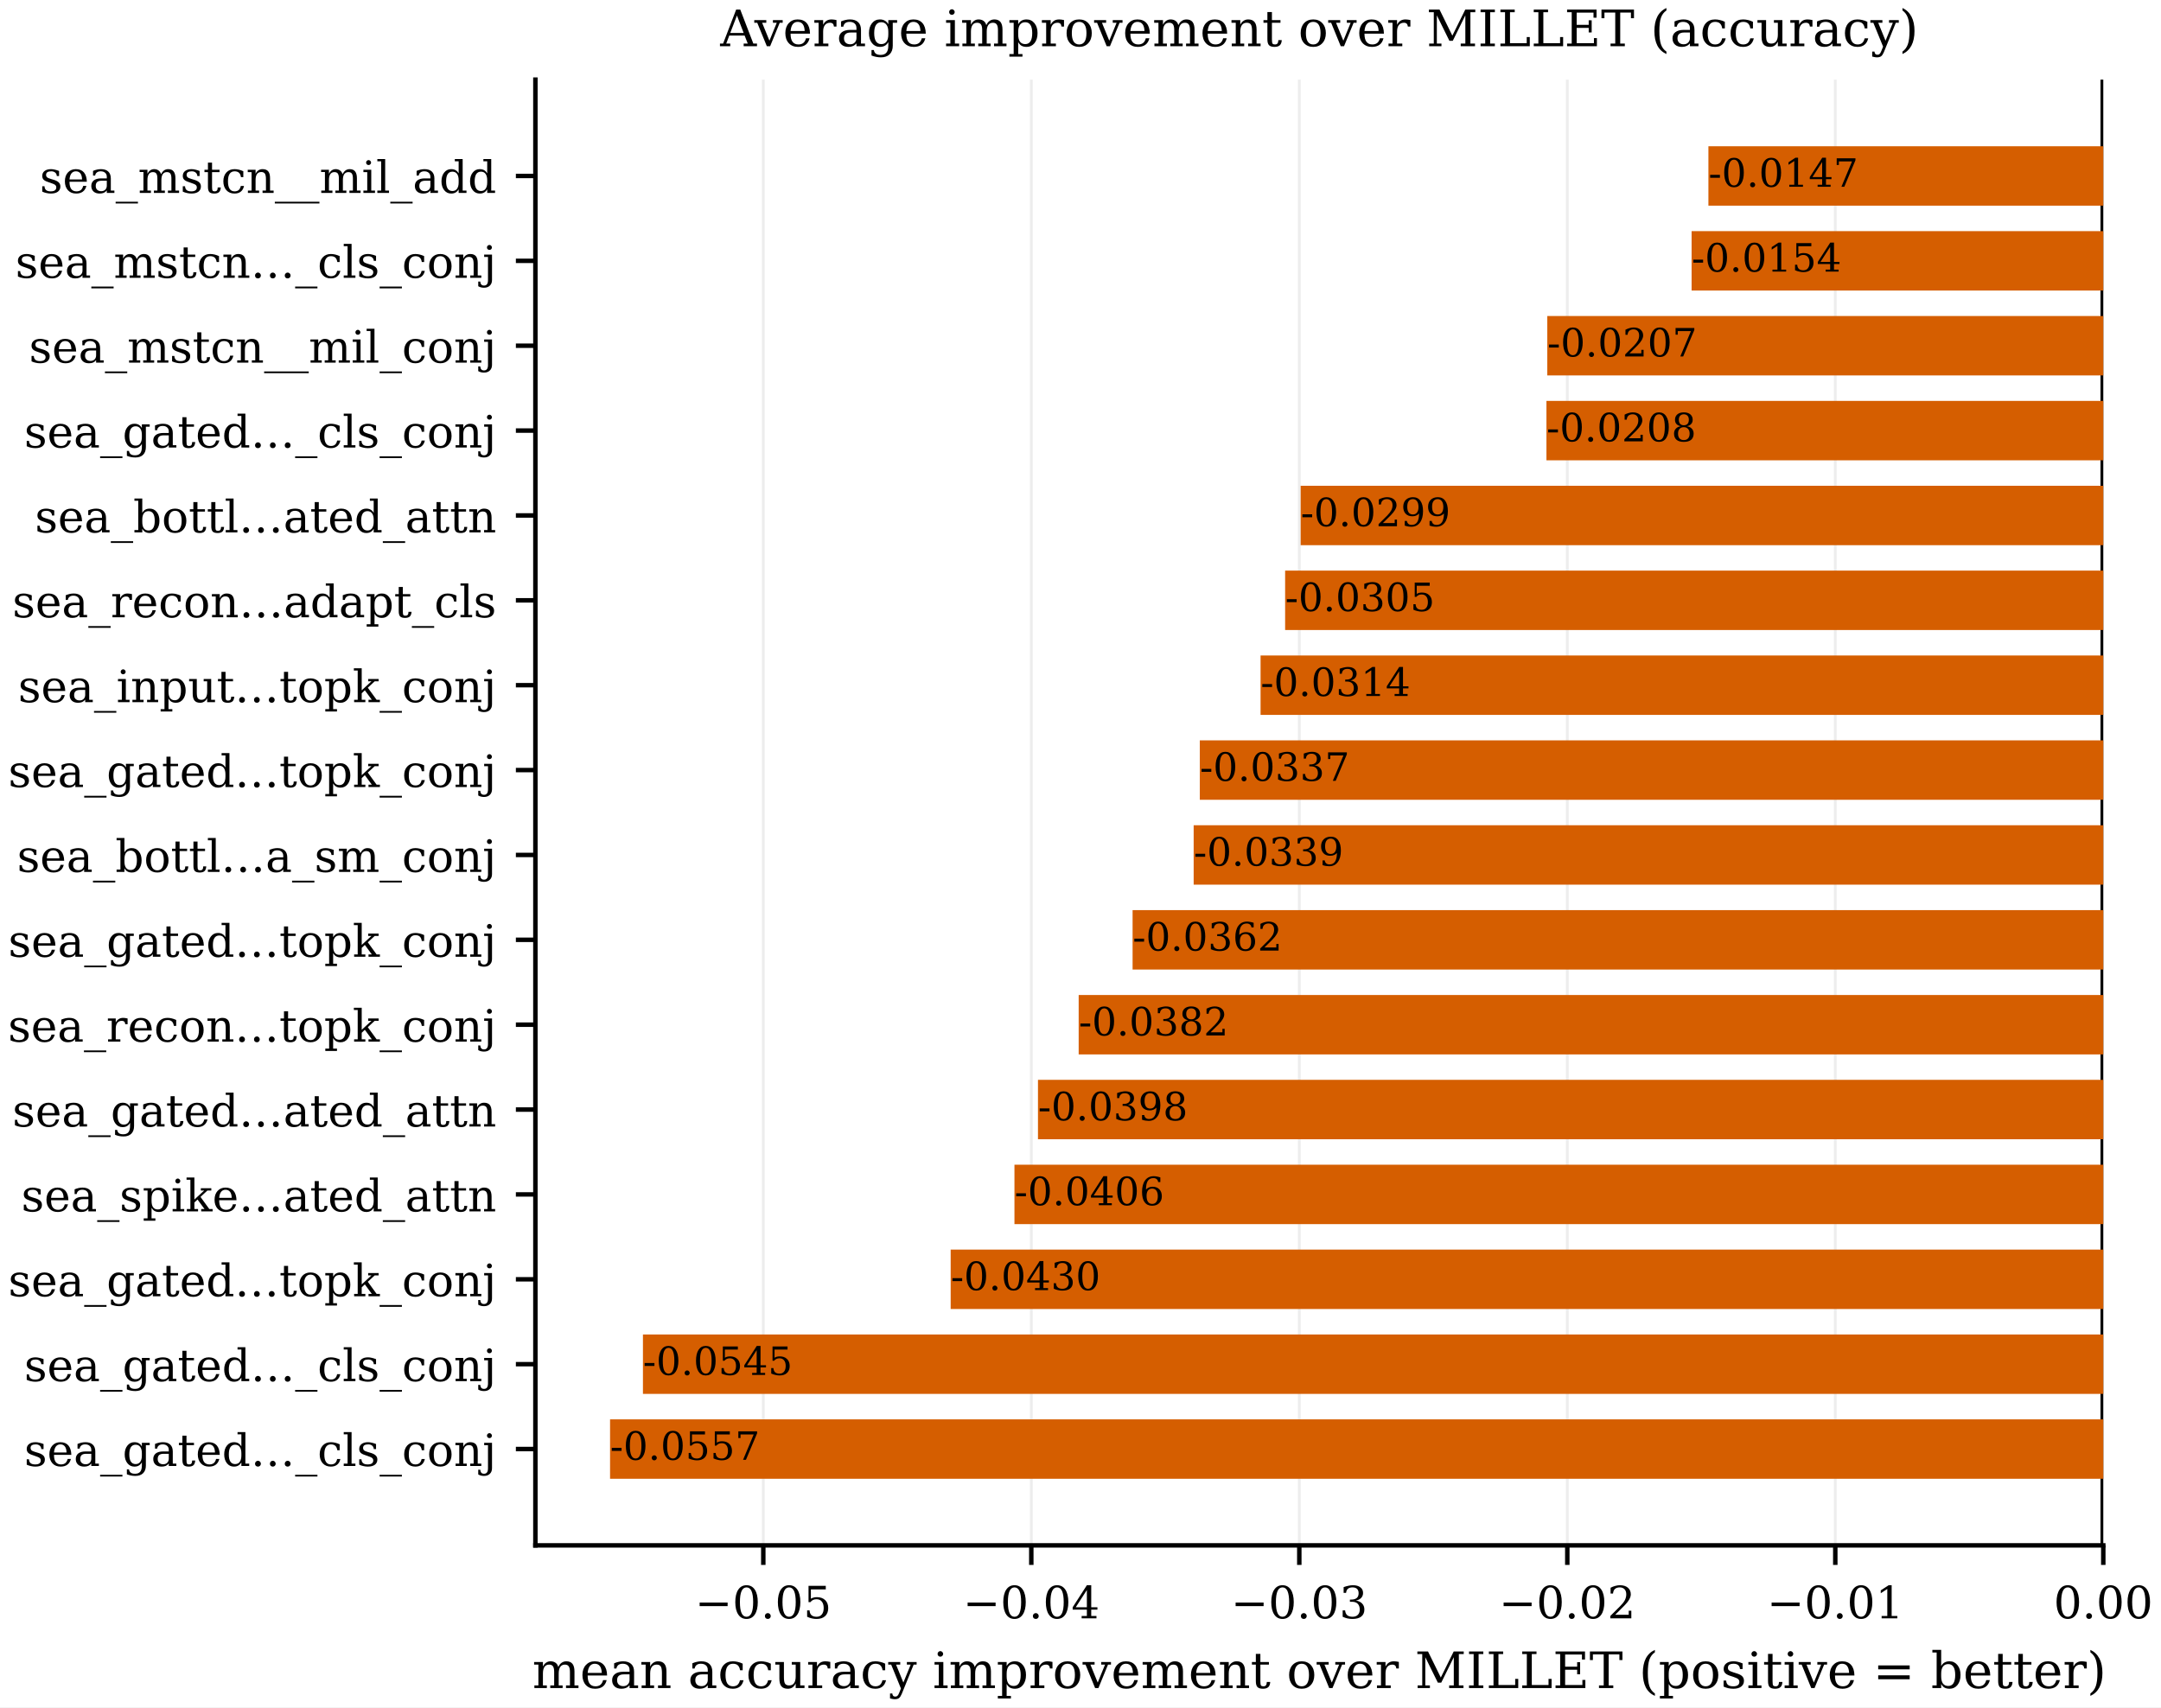
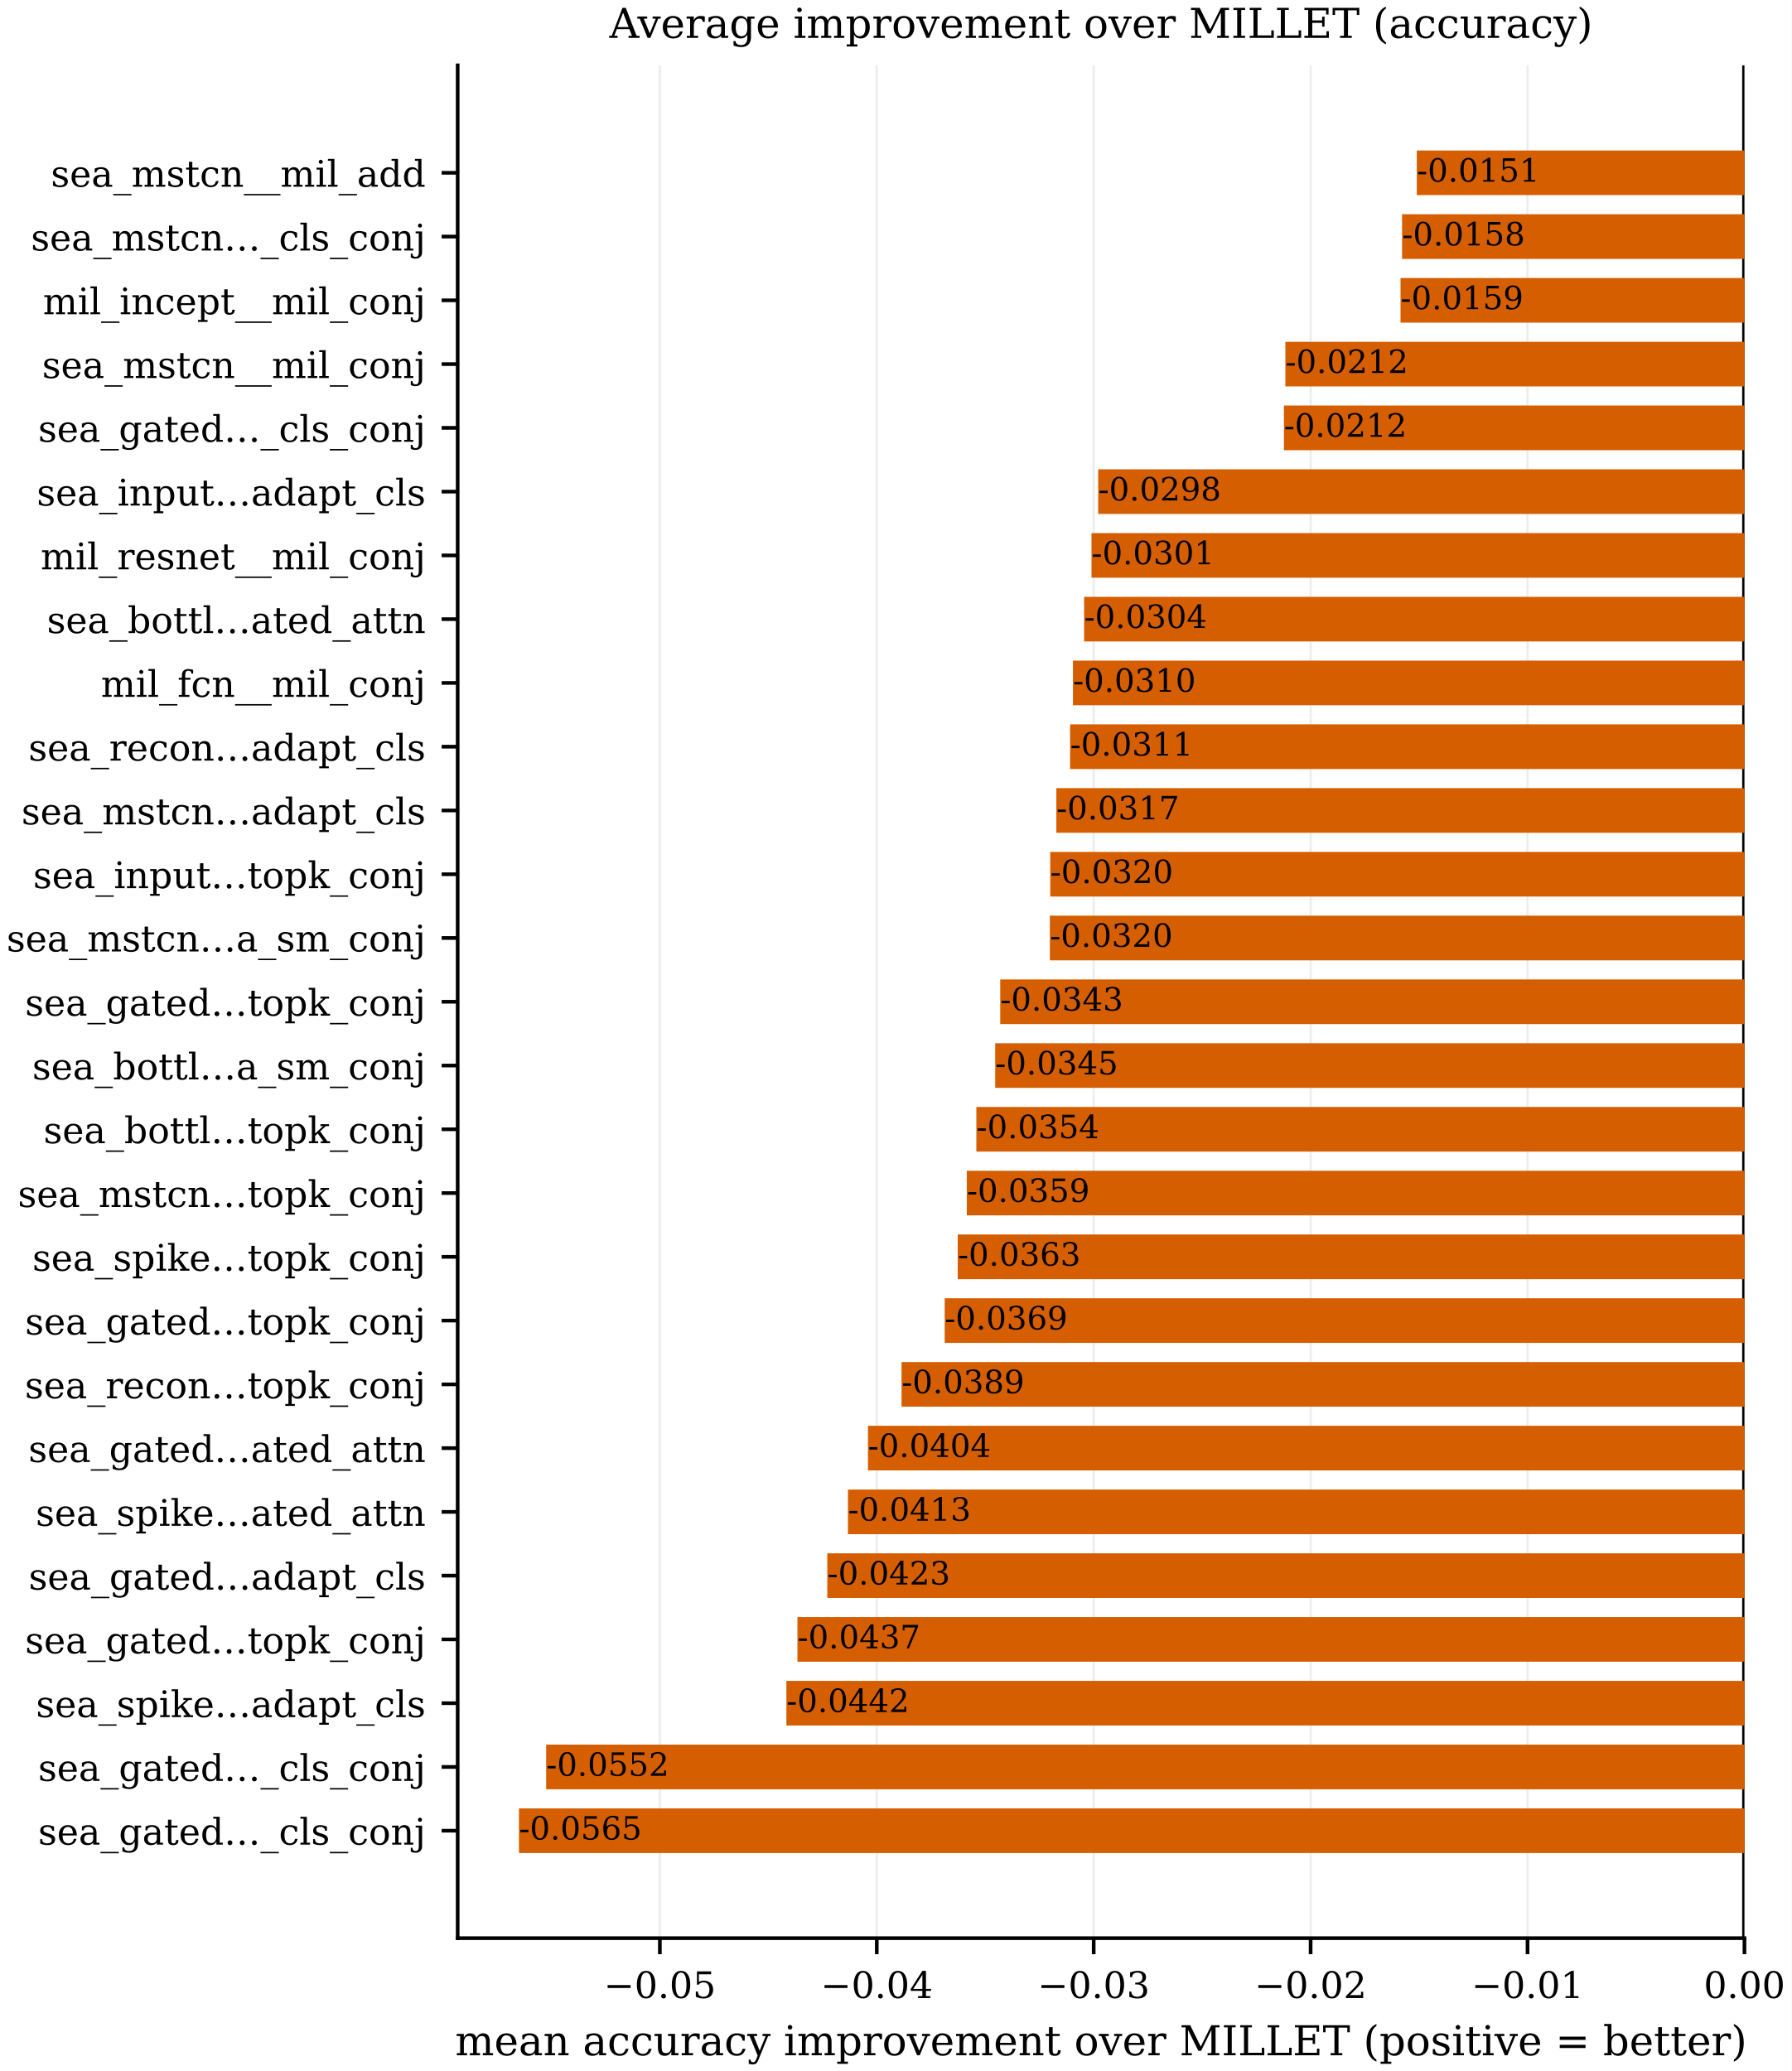
- <svg xmlns="http://www.w3.org/2000/svg" xmlns:xlink="http://www.w3.org/1999/xlink" width="387.425pt" height="306.085pt" viewBox="0 0 387.425 306.085" version="1.1">
+ <svg xmlns="http://www.w3.org/2000/svg" xmlns:xlink="http://www.w3.org/1999/xlink" width="391.418pt" height="452.447pt" viewBox="0 0 391.418 452.447" version="1.1">
  <defs>
    <style type="text/css">*{stroke-linejoin: round; stroke-linecap: butt}</style>
  </defs>
  <g id="figure_1">
    <g id="patch_1">
-       <path d="M -0 306.085  L 387.425 306.085  L 387.425 0  L -0 0  z " style="fill: #ffffff" />
+       <path d="M 0 452.447  L 391.418 452.447  L 391.418 0  L 0 0  z " style="fill: #ffffff" />
    </g>
    <g id="axes_1">
      <g id="patch_2">
-         <path d="M 95.986 277.064  L 377.079 277.064  L 377.079 14.279  L 95.986 14.279  z " style="fill: #ffffff" />
+         <path d="M 99.979 423.426  L 381.071 423.426  L 381.071 14.279  L 99.979 14.279  z " style="fill: #ffffff" />
      </g>
      <g id="matplotlib.axis_1">
        <g id="xtick_1">
          <g id="line2d_1">
-             <path d="M 136.846 277.064  L 136.846 14.279  " clip-path="url(#pe0ea8728e2)" style="fill: none; stroke: #cccccc; stroke-opacity: 0.35; stroke-width: 0.5; stroke-linecap: square" />
+             <path d="M 144.143 423.426  L 144.143 14.279  " clip-path="url(#p5afcd9047a)" style="fill: none; stroke: #cccccc; stroke-opacity: 0.35; stroke-width: 0.5; stroke-linecap: square" />
          </g>
          <g id="line2d_2">
            <defs>
-               <path id="m0f66235d4d" d="M 0 0  L 0 3.5  " style="stroke: #000000; stroke-width: 0.8" />
+               <path id="m6b99f79dd1" d="M 0 0  L 0 3.5  " style="stroke: #000000; stroke-width: 0.8" />
            </defs>
            <g>
-               <use xlink:href="#m0f66235d4d" x="136.846" y="277.064" style="stroke: #000000; stroke-width: 0.8" />
+               <use xlink:href="#m6b99f79dd1" x="144.143" y="423.426" style="stroke: #000000; stroke-width: 0.8" />
            </g>
          </g>
          <g id="text_1">
-             <text style="font: 8px 'DejaVu Serif', 'Times New Roman', 'Times', 'Computer Modern Roman', serif; text-anchor: middle" x="136.846" y="290.143" transform="rotate(-0 136.8456 290.1429)">−0.05</text>
+             <text style="font: 8px 'DejaVu Serif', 'Times New Roman', 'Times', 'Computer Modern Roman', serif; text-anchor: middle" x="144.143" y="436.505" transform="rotate(-0 144.1431 436.5045)">−0.05</text>
          </g>
        </g>
        <g id="xtick_2">
          <g id="line2d_3">
-             <path d="M 184.892 277.064  L 184.892 14.279  " clip-path="url(#pe0ea8728e2)" style="fill: none; stroke: #cccccc; stroke-opacity: 0.35; stroke-width: 0.5; stroke-linecap: square" />
+             <path d="M 191.529 423.426  L 191.529 14.279  " clip-path="url(#p5afcd9047a)" style="fill: none; stroke: #cccccc; stroke-opacity: 0.35; stroke-width: 0.5; stroke-linecap: square" />
          </g>
          <g id="line2d_4">
            <g>
-               <use xlink:href="#m0f66235d4d" x="184.892" y="277.064" style="stroke: #000000; stroke-width: 0.8" />
+               <use xlink:href="#m6b99f79dd1" x="191.529" y="423.426" style="stroke: #000000; stroke-width: 0.8" />
            </g>
          </g>
          <g id="text_2">
-             <text style="font: 8px 'DejaVu Serif', 'Times New Roman', 'Times', 'Computer Modern Roman', serif; text-anchor: middle" x="184.892" y="290.143" transform="rotate(-0 184.8923 290.1429)">−0.04</text>
+             <text style="font: 8px 'DejaVu Serif', 'Times New Roman', 'Times', 'Computer Modern Roman', serif; text-anchor: middle" x="191.529" y="436.505" transform="rotate(-0 191.5287 436.5045)">−0.04</text>
          </g>
        </g>
        <g id="xtick_3">
          <g id="line2d_5">
-             <path d="M 232.939 277.064  L 232.939 14.279  " clip-path="url(#pe0ea8728e2)" style="fill: none; stroke: #cccccc; stroke-opacity: 0.35; stroke-width: 0.5; stroke-linecap: square" />
+             <path d="M 238.914 423.426  L 238.914 14.279  " clip-path="url(#p5afcd9047a)" style="fill: none; stroke: #cccccc; stroke-opacity: 0.35; stroke-width: 0.5; stroke-linecap: square" />
          </g>
          <g id="line2d_6">
            <g>
-               <use xlink:href="#m0f66235d4d" x="232.939" y="277.064" style="stroke: #000000; stroke-width: 0.8" />
+               <use xlink:href="#m6b99f79dd1" x="238.914" y="423.426" style="stroke: #000000; stroke-width: 0.8" />
            </g>
          </g>
          <g id="text_3">
-             <text style="font: 8px 'DejaVu Serif', 'Times New Roman', 'Times', 'Computer Modern Roman', serif; text-anchor: middle" x="232.939" y="290.143" transform="rotate(-0 232.9389 290.1429)">−0.03</text>
+             <text style="font: 8px 'DejaVu Serif', 'Times New Roman', 'Times', 'Computer Modern Roman', serif; text-anchor: middle" x="238.914" y="436.505" transform="rotate(-0 238.9143 436.5045)">−0.03</text>
          </g>
        </g>
        <g id="xtick_4">
          <g id="line2d_7">
-             <path d="M 280.986 277.064  L 280.986 14.279  " clip-path="url(#pe0ea8728e2)" style="fill: none; stroke: #cccccc; stroke-opacity: 0.35; stroke-width: 0.5; stroke-linecap: square" />
+             <path d="M 286.3 423.426  L 286.3 14.279  " clip-path="url(#p5afcd9047a)" style="fill: none; stroke: #cccccc; stroke-opacity: 0.35; stroke-width: 0.5; stroke-linecap: square" />
          </g>
          <g id="line2d_8">
            <g>
-               <use xlink:href="#m0f66235d4d" x="280.986" y="277.064" style="stroke: #000000; stroke-width: 0.8" />
+               <use xlink:href="#m6b99f79dd1" x="286.3" y="423.426" style="stroke: #000000; stroke-width: 0.8" />
            </g>
          </g>
          <g id="text_4">
-             <text style="font: 8px 'DejaVu Serif', 'Times New Roman', 'Times', 'Computer Modern Roman', serif; text-anchor: middle" x="280.986" y="290.143" transform="rotate(-0 280.9855 290.1429)">−0.02</text>
+             <text style="font: 8px 'DejaVu Serif', 'Times New Roman', 'Times', 'Computer Modern Roman', serif; text-anchor: middle" x="286.3" y="436.505" transform="rotate(-0 286.3 436.5045)">−0.02</text>
          </g>
        </g>
        <g id="xtick_5">
          <g id="line2d_9">
-             <path d="M 329.032 277.064  L 329.032 14.279  " clip-path="url(#pe0ea8728e2)" style="fill: none; stroke: #cccccc; stroke-opacity: 0.35; stroke-width: 0.5; stroke-linecap: square" />
+             <path d="M 333.686 423.426  L 333.686 14.279  " clip-path="url(#p5afcd9047a)" style="fill: none; stroke: #cccccc; stroke-opacity: 0.35; stroke-width: 0.5; stroke-linecap: square" />
          </g>
          <g id="line2d_10">
            <g>
-               <use xlink:href="#m0f66235d4d" x="329.032" y="277.064" style="stroke: #000000; stroke-width: 0.8" />
+               <use xlink:href="#m6b99f79dd1" x="333.686" y="423.426" style="stroke: #000000; stroke-width: 0.8" />
            </g>
          </g>
          <g id="text_5">
-             <text style="font: 8px 'DejaVu Serif', 'Times New Roman', 'Times', 'Computer Modern Roman', serif; text-anchor: middle" x="329.032" y="290.143" transform="rotate(-0 329.0321 290.1429)">−0.01</text>
+             <text style="font: 8px 'DejaVu Serif', 'Times New Roman', 'Times', 'Computer Modern Roman', serif; text-anchor: middle" x="333.686" y="436.505" transform="rotate(-0 333.6856 436.5045)">−0.01</text>
          </g>
        </g>
        <g id="xtick_6">
          <g id="line2d_11">
-             <path d="M 377.079 277.064  L 377.079 14.279  " clip-path="url(#pe0ea8728e2)" style="fill: none; stroke: #cccccc; stroke-opacity: 0.35; stroke-width: 0.5; stroke-linecap: square" />
+             <path d="M 381.071 423.426  L 381.071 14.279  " clip-path="url(#p5afcd9047a)" style="fill: none; stroke: #cccccc; stroke-opacity: 0.35; stroke-width: 0.5; stroke-linecap: square" />
          </g>
          <g id="line2d_12">
            <g>
-               <use xlink:href="#m0f66235d4d" x="377.079" y="277.064" style="stroke: #000000; stroke-width: 0.8" />
+               <use xlink:href="#m6b99f79dd1" x="381.071" y="423.426" style="stroke: #000000; stroke-width: 0.8" />
            </g>
          </g>
          <g id="text_6">
-             <text style="font: 8px 'DejaVu Serif', 'Times New Roman', 'Times', 'Computer Modern Roman', serif; text-anchor: middle" x="377.079" y="290.143" transform="rotate(-0 377.0788 290.1429)">0.00</text>
+             <text style="font: 8px 'DejaVu Serif', 'Times New Roman', 'Times', 'Computer Modern Roman', serif; text-anchor: middle" x="381.071" y="436.505" transform="rotate(-0 381.0713 436.5045)">0.00</text>
          </g>
        </g>
        <g id="text_7">
-           <text style="font: 9px 'DejaVu Serif', 'Times New Roman', 'Times', 'Computer Modern Roman', serif; text-anchor: middle" x="236.532" y="302.645" transform="rotate(-0 236.5325 302.6453)">mean accuracy improvement over MILLET (positive = better)</text>
+           <text style="font: 9px 'DejaVu Serif', 'Times New Roman', 'Times', 'Computer Modern Roman', serif; text-anchor: middle" x="240.525" y="449.007" transform="rotate(-0 240.525 449.0069)">mean accuracy improvement over MILLET (positive = better)</text>
        </g>
      </g>
      <g id="matplotlib.axis_2">
        <g id="ytick_1">
          <g id="line2d_13">
            <defs>
-               <path id="mfb2bce3639" d="M 0 0  L -3.5 0  " style="stroke: #000000; stroke-width: 0.8" />
+               <path id="m6e3a7fc413" d="M 0 0  L -3.5 0  " style="stroke: #000000; stroke-width: 0.8" />
            </defs>
            <g>
-               <use xlink:href="#mfb2bce3639" x="95.986" y="31.549" style="stroke: #000000; stroke-width: 0.8" />
+               <use xlink:href="#m6e3a7fc413" x="99.979" y="37.752" style="stroke: #000000; stroke-width: 0.8" />
            </g>
          </g>
          <g id="text_8">
-             <text style="font: 8px 'DejaVu Serif', 'Times New Roman', 'Times', 'Computer Modern Roman', serif; text-anchor: end" x="88.986" y="34.588" transform="rotate(-0 88.98625 34.58848)">sea_mstcn__mil_add</text>
+             <text style="font: 8px 'DejaVu Serif', 'Times New Roman', 'Times', 'Computer Modern Roman', serif; text-anchor: end" x="92.979" y="40.791" transform="rotate(-0 92.97875 40.79134)">sea_mstcn__mil_add</text>
          </g>
        </g>
        <g id="ytick_2">
          <g id="line2d_14">
            <g>
-               <use xlink:href="#mfb2bce3639" x="95.986" y="46.765" style="stroke: #000000; stroke-width: 0.8" />
+               <use xlink:href="#m6e3a7fc413" x="99.979" y="51.683" style="stroke: #000000; stroke-width: 0.8" />
            </g>
          </g>
          <g id="text_9">
-             <text style="font: 8px 'DejaVu Serif', 'Times New Roman', 'Times', 'Computer Modern Roman', serif; text-anchor: end" x="88.986" y="49.805" transform="rotate(-0 88.98625 49.80478)">sea_mstcn…_cls_conj</text>
+             <text style="font: 8px 'DejaVu Serif', 'Times New Roman', 'Times', 'Computer Modern Roman', serif; text-anchor: end" x="92.979" y="54.722" transform="rotate(-0 92.97875 54.72213)">sea_mstcn…_cls_conj</text>
          </g>
        </g>
        <g id="ytick_3">
          <g id="line2d_15">
            <g>
-               <use xlink:href="#mfb2bce3639" x="95.986" y="61.982" style="stroke: #000000; stroke-width: 0.8" />
+               <use xlink:href="#m6e3a7fc413" x="99.979" y="65.614" style="stroke: #000000; stroke-width: 0.8" />
            </g>
          </g>
          <g id="text_10">
-             <text style="font: 8px 'DejaVu Serif', 'Times New Roman', 'Times', 'Computer Modern Roman', serif; text-anchor: end" x="88.986" y="65.021" transform="rotate(-0 88.98625 65.02109)">sea_mstcn__mil_conj</text>
+             <text style="font: 8px 'DejaVu Serif', 'Times New Roman', 'Times', 'Computer Modern Roman', serif; text-anchor: end" x="92.979" y="68.653" transform="rotate(-0 92.97875 68.65292)">mil_incept__mil_conj</text>
          </g>
        </g>
        <g id="ytick_4">
          <g id="line2d_16">
            <g>
-               <use xlink:href="#mfb2bce3639" x="95.986" y="77.198" style="stroke: #000000; stroke-width: 0.8" />
+               <use xlink:href="#m6e3a7fc413" x="99.979" y="79.544" style="stroke: #000000; stroke-width: 0.8" />
            </g>
          </g>
          <g id="text_11">
-             <text style="font: 8px 'DejaVu Serif', 'Times New Roman', 'Times', 'Computer Modern Roman', serif; text-anchor: end" x="88.986" y="80.237" transform="rotate(-0 88.98625 80.23739)">sea_gated…_cls_conj</text>
+             <text style="font: 8px 'DejaVu Serif', 'Times New Roman', 'Times', 'Computer Modern Roman', serif; text-anchor: end" x="92.979" y="82.584" transform="rotate(-0 92.97875 82.5837)">sea_mstcn__mil_conj</text>
          </g>
        </g>
        <g id="ytick_5">
          <g id="line2d_17">
            <g>
-               <use xlink:href="#mfb2bce3639" x="95.986" y="92.414" style="stroke: #000000; stroke-width: 0.8" />
+               <use xlink:href="#m6e3a7fc413" x="99.979" y="93.475" style="stroke: #000000; stroke-width: 0.8" />
            </g>
          </g>
          <g id="text_12">
-             <text style="font: 8px 'DejaVu Serif', 'Times New Roman', 'Times', 'Computer Modern Roman', serif; text-anchor: end" x="88.986" y="95.454" transform="rotate(-0 88.98625 95.4537)">sea_bottl…ated_attn</text>
+             <text style="font: 8px 'DejaVu Serif', 'Times New Roman', 'Times', 'Computer Modern Roman', serif; text-anchor: end" x="92.979" y="96.514" transform="rotate(-0 92.97875 96.51449)">sea_gated…_cls_conj</text>
          </g>
        </g>
        <g id="ytick_6">
          <g id="line2d_18">
            <g>
-               <use xlink:href="#mfb2bce3639" x="95.986" y="107.631" style="stroke: #000000; stroke-width: 0.8" />
+               <use xlink:href="#m6e3a7fc413" x="99.979" y="107.406" style="stroke: #000000; stroke-width: 0.8" />
            </g>
          </g>
          <g id="text_13">
-             <text style="font: 8px 'DejaVu Serif', 'Times New Roman', 'Times', 'Computer Modern Roman', serif; text-anchor: end" x="88.986" y="110.67" transform="rotate(-0 88.98625 110.67)">sea_recon…adapt_cls</text>
+             <text style="font: 8px 'DejaVu Serif', 'Times New Roman', 'Times', 'Computer Modern Roman', serif; text-anchor: end" x="92.979" y="110.445" transform="rotate(-0 92.97875 110.4453)">sea_input…adapt_cls</text>
          </g>
        </g>
        <g id="ytick_7">
          <g id="line2d_19">
            <g>
-               <use xlink:href="#mfb2bce3639" x="95.986" y="122.847" style="stroke: #000000; stroke-width: 0.8" />
+               <use xlink:href="#m6e3a7fc413" x="99.979" y="121.337" style="stroke: #000000; stroke-width: 0.8" />
            </g>
          </g>
          <g id="text_14">
-             <text style="font: 8px 'DejaVu Serif', 'Times New Roman', 'Times', 'Computer Modern Roman', serif; text-anchor: end" x="88.986" y="125.886" transform="rotate(-0 88.98625 125.8863)">sea_input…topk_conj</text>
+             <text style="font: 8px 'DejaVu Serif', 'Times New Roman', 'Times', 'Computer Modern Roman', serif; text-anchor: end" x="92.979" y="124.376" transform="rotate(-0 92.97875 124.3761)">mil_resnet__mil_conj</text>
          </g>
        </g>
        <g id="ytick_8">
          <g id="line2d_20">
            <g>
-               <use xlink:href="#mfb2bce3639" x="95.986" y="138.063" style="stroke: #000000; stroke-width: 0.8" />
+               <use xlink:href="#m6e3a7fc413" x="99.979" y="135.267" style="stroke: #000000; stroke-width: 0.8" />
            </g>
          </g>
          <g id="text_15">
-             <text style="font: 8px 'DejaVu Serif', 'Times New Roman', 'Times', 'Computer Modern Roman', serif; text-anchor: end" x="88.986" y="141.103" transform="rotate(-0 88.98625 141.1026)">sea_gated…topk_conj</text>
+             <text style="font: 8px 'DejaVu Serif', 'Times New Roman', 'Times', 'Computer Modern Roman', serif; text-anchor: end" x="92.979" y="138.307" transform="rotate(-0 92.97875 138.3068)">sea_bottl…ated_attn</text>
          </g>
        </g>
        <g id="ytick_9">
          <g id="line2d_21">
            <g>
-               <use xlink:href="#mfb2bce3639" x="95.986" y="153.28" style="stroke: #000000; stroke-width: 0.8" />
+               <use xlink:href="#m6e3a7fc413" x="99.979" y="149.198" style="stroke: #000000; stroke-width: 0.8" />
            </g>
          </g>
          <g id="text_16">
-             <text style="font: 8px 'DejaVu Serif', 'Times New Roman', 'Times', 'Computer Modern Roman', serif; text-anchor: end" x="88.986" y="156.319" transform="rotate(-0 88.98625 156.3189)">sea_bottl…a_sm_conj</text>
+             <text style="font: 8px 'DejaVu Serif', 'Times New Roman', 'Times', 'Computer Modern Roman', serif; text-anchor: end" x="92.979" y="152.238" transform="rotate(-0 92.97875 152.2376)">mil_fcn__mil_conj</text>
          </g>
        </g>
        <g id="ytick_10">
          <g id="line2d_22">
            <g>
-               <use xlink:href="#mfb2bce3639" x="95.986" y="168.496" style="stroke: #000000; stroke-width: 0.8" />
+               <use xlink:href="#m6e3a7fc413" x="99.979" y="163.129" style="stroke: #000000; stroke-width: 0.8" />
            </g>
          </g>
          <g id="text_17">
-             <text style="font: 8px 'DejaVu Serif', 'Times New Roman', 'Times', 'Computer Modern Roman', serif; text-anchor: end" x="88.986" y="171.535" transform="rotate(-0 88.98625 171.5352)">sea_gated…topk_conj</text>
+             <text style="font: 8px 'DejaVu Serif', 'Times New Roman', 'Times', 'Computer Modern Roman', serif; text-anchor: end" x="92.979" y="166.168" transform="rotate(-0 92.97875 166.1684)">sea_recon…adapt_cls</text>
          </g>
        </g>
        <g id="ytick_11">
          <g id="line2d_23">
            <g>
-               <use xlink:href="#mfb2bce3639" x="95.986" y="183.712" style="stroke: #000000; stroke-width: 0.8" />
+               <use xlink:href="#m6e3a7fc413" x="99.979" y="177.06" style="stroke: #000000; stroke-width: 0.8" />
            </g>
          </g>
          <g id="text_18">
-             <text style="font: 8px 'DejaVu Serif', 'Times New Roman', 'Times', 'Computer Modern Roman', serif; text-anchor: end" x="88.986" y="186.752" transform="rotate(-0 88.98625 186.7515)">sea_recon…topk_conj</text>
+             <text style="font: 8px 'DejaVu Serif', 'Times New Roman', 'Times', 'Computer Modern Roman', serif; text-anchor: end" x="92.979" y="180.099" transform="rotate(-0 92.97875 180.0992)">sea_mstcn…adapt_cls</text>
          </g>
        </g>
        <g id="ytick_12">
          <g id="line2d_24">
            <g>
-               <use xlink:href="#mfb2bce3639" x="95.986" y="198.928" style="stroke: #000000; stroke-width: 0.8" />
+               <use xlink:href="#m6e3a7fc413" x="99.979" y="190.991" style="stroke: #000000; stroke-width: 0.8" />
            </g>
          </g>
          <g id="text_19">
-             <text style="font: 8px 'DejaVu Serif', 'Times New Roman', 'Times', 'Computer Modern Roman', serif; text-anchor: end" x="88.986" y="201.968" transform="rotate(-0 88.98625 201.9678)">sea_gated…ated_attn</text>
+             <text style="font: 8px 'DejaVu Serif', 'Times New Roman', 'Times', 'Computer Modern Roman', serif; text-anchor: end" x="92.979" y="194.03" transform="rotate(-0 92.97875 194.03)">sea_input…topk_conj</text>
          </g>
        </g>
        <g id="ytick_13">
          <g id="line2d_25">
            <g>
-               <use xlink:href="#mfb2bce3639" x="95.986" y="214.145" style="stroke: #000000; stroke-width: 0.8" />
+               <use xlink:href="#m6e3a7fc413" x="99.979" y="204.921" style="stroke: #000000; stroke-width: 0.8" />
            </g>
          </g>
          <g id="text_20">
-             <text style="font: 8px 'DejaVu Serif', 'Times New Roman', 'Times', 'Computer Modern Roman', serif; text-anchor: end" x="88.986" y="217.184" transform="rotate(-0 88.98625 217.1841)">sea_spike…ated_attn</text>
+             <text style="font: 8px 'DejaVu Serif', 'Times New Roman', 'Times', 'Computer Modern Roman', serif; text-anchor: end" x="92.979" y="207.865" transform="rotate(-0 92.97875 207.8645)">sea_mstcn…a_sm_conj</text>
          </g>
        </g>
        <g id="ytick_14">
          <g id="line2d_26">
            <g>
-               <use xlink:href="#mfb2bce3639" x="95.986" y="229.361" style="stroke: #000000; stroke-width: 0.8" />
+               <use xlink:href="#m6e3a7fc413" x="99.979" y="218.852" style="stroke: #000000; stroke-width: 0.8" />
            </g>
          </g>
          <g id="text_21">
-             <text style="font: 8px 'DejaVu Serif', 'Times New Roman', 'Times', 'Computer Modern Roman', serif; text-anchor: end" x="88.986" y="232.4" transform="rotate(-0 88.98625 232.4005)">sea_gated…topk_conj</text>
+             <text style="font: 8px 'DejaVu Serif', 'Times New Roman', 'Times', 'Computer Modern Roman', serif; text-anchor: end" x="92.979" y="221.892" transform="rotate(-0 92.97875 221.8916)">sea_gated…topk_conj</text>
          </g>
        </g>
        <g id="ytick_15">
          <g id="line2d_27">
            <g>
-               <use xlink:href="#mfb2bce3639" x="95.986" y="244.577" style="stroke: #000000; stroke-width: 0.8" />
+               <use xlink:href="#m6e3a7fc413" x="99.979" y="232.783" style="stroke: #000000; stroke-width: 0.8" />
            </g>
          </g>
          <g id="text_22">
-             <text style="font: 8px 'DejaVu Serif', 'Times New Roman', 'Times', 'Computer Modern Roman', serif; text-anchor: end" x="88.986" y="247.617" transform="rotate(-0 88.98625 247.6168)">sea_gated…_cls_conj</text>
+             <text style="font: 8px 'DejaVu Serif', 'Times New Roman', 'Times', 'Computer Modern Roman', serif; text-anchor: end" x="92.979" y="235.822" transform="rotate(-0 92.97875 235.8224)">sea_bottl…a_sm_conj</text>
          </g>
        </g>
        <g id="ytick_16">
          <g id="line2d_28">
            <g>
-               <use xlink:href="#mfb2bce3639" x="95.986" y="259.794" style="stroke: #000000; stroke-width: 0.8" />
+               <use xlink:href="#m6e3a7fc413" x="99.979" y="246.714" style="stroke: #000000; stroke-width: 0.8" />
            </g>
          </g>
          <g id="text_23">
-             <text style="font: 8px 'DejaVu Serif', 'Times New Roman', 'Times', 'Computer Modern Roman', serif; text-anchor: end" x="88.986" y="262.833" transform="rotate(-0 88.98625 262.8331)">sea_gated…_cls_conj</text>
-           </g>
-         </g>
-       </g>
-       <g id="line2d_29">
-         <path d="M 377.079 277.064  L 377.079 14.279  " clip-path="url(#pe0ea8728e2)" style="fill: none; stroke: #000000; stroke-linecap: square" />
+             <text style="font: 8px 'DejaVu Serif', 'Times New Roman', 'Times', 'Computer Modern Roman', serif; text-anchor: end" x="92.979" y="249.753" transform="rotate(-0 92.97875 249.7531)">sea_bottl…topk_conj</text>
+           </g>
+         </g>
+         <g id="ytick_17">
+           <g id="line2d_29">
+             <g>
+               <use xlink:href="#m6e3a7fc413" x="99.979" y="260.645" style="stroke: #000000; stroke-width: 0.8" />
+             </g>
+           </g>
+           <g id="text_24">
+             <text style="font: 8px 'DejaVu Serif', 'Times New Roman', 'Times', 'Computer Modern Roman', serif; text-anchor: end" x="92.979" y="263.684" transform="rotate(-0 92.97875 263.6839)">sea_mstcn…topk_conj</text>
+           </g>
+         </g>
+         <g id="ytick_18">
+           <g id="line2d_30">
+             <g>
+               <use xlink:href="#m6e3a7fc413" x="99.979" y="274.575" style="stroke: #000000; stroke-width: 0.8" />
+             </g>
+           </g>
+           <g id="text_25">
+             <text style="font: 8px 'DejaVu Serif', 'Times New Roman', 'Times', 'Computer Modern Roman', serif; text-anchor: end" x="92.979" y="277.615" transform="rotate(-0 92.97875 277.6147)">sea_spike…topk_conj</text>
+           </g>
+         </g>
+         <g id="ytick_19">
+           <g id="line2d_31">
+             <g>
+               <use xlink:href="#m6e3a7fc413" x="99.979" y="288.506" style="stroke: #000000; stroke-width: 0.8" />
+             </g>
+           </g>
+           <g id="text_26">
+             <text style="font: 8px 'DejaVu Serif', 'Times New Roman', 'Times', 'Computer Modern Roman', serif; text-anchor: end" x="92.979" y="291.546" transform="rotate(-0 92.97875 291.5455)">sea_gated…topk_conj</text>
+           </g>
+         </g>
+         <g id="ytick_20">
+           <g id="line2d_32">
+             <g>
+               <use xlink:href="#m6e3a7fc413" x="99.979" y="302.437" style="stroke: #000000; stroke-width: 0.8" />
+             </g>
+           </g>
+           <g id="text_27">
+             <text style="font: 8px 'DejaVu Serif', 'Times New Roman', 'Times', 'Computer Modern Roman', serif; text-anchor: end" x="92.979" y="305.476" transform="rotate(-0 92.97875 305.4763)">sea_recon…topk_conj</text>
+           </g>
+         </g>
+         <g id="ytick_21">
+           <g id="line2d_33">
+             <g>
+               <use xlink:href="#m6e3a7fc413" x="99.979" y="316.368" style="stroke: #000000; stroke-width: 0.8" />
+             </g>
+           </g>
+           <g id="text_28">
+             <text style="font: 8px 'DejaVu Serif', 'Times New Roman', 'Times', 'Computer Modern Roman', serif; text-anchor: end" x="92.979" y="319.407" transform="rotate(-0 92.97875 319.4071)">sea_gated…ated_attn</text>
+           </g>
+         </g>
+         <g id="ytick_22">
+           <g id="line2d_34">
+             <g>
+               <use xlink:href="#m6e3a7fc413" x="99.979" y="330.298" style="stroke: #000000; stroke-width: 0.8" />
+             </g>
+           </g>
+           <g id="text_29">
+             <text style="font: 8px 'DejaVu Serif', 'Times New Roman', 'Times', 'Computer Modern Roman', serif; text-anchor: end" x="92.979" y="333.338" transform="rotate(-0 92.97875 333.3379)">sea_spike…ated_attn</text>
+           </g>
+         </g>
+         <g id="ytick_23">
+           <g id="line2d_35">
+             <g>
+               <use xlink:href="#m6e3a7fc413" x="99.979" y="344.229" style="stroke: #000000; stroke-width: 0.8" />
+             </g>
+           </g>
+           <g id="text_30">
+             <text style="font: 8px 'DejaVu Serif', 'Times New Roman', 'Times', 'Computer Modern Roman', serif; text-anchor: end" x="92.979" y="347.269" transform="rotate(-0 92.97875 347.2686)">sea_gated…adapt_cls</text>
+           </g>
+         </g>
+         <g id="ytick_24">
+           <g id="line2d_36">
+             <g>
+               <use xlink:href="#m6e3a7fc413" x="99.979" y="358.16" style="stroke: #000000; stroke-width: 0.8" />
+             </g>
+           </g>
+           <g id="text_31">
+             <text style="font: 8px 'DejaVu Serif', 'Times New Roman', 'Times', 'Computer Modern Roman', serif; text-anchor: end" x="92.979" y="361.199" transform="rotate(-0 92.97875 361.1994)">sea_gated…topk_conj</text>
+           </g>
+         </g>
+         <g id="ytick_25">
+           <g id="line2d_37">
+             <g>
+               <use xlink:href="#m6e3a7fc413" x="99.979" y="372.091" style="stroke: #000000; stroke-width: 0.8" />
+             </g>
+           </g>
+           <g id="text_32">
+             <text style="font: 8px 'DejaVu Serif', 'Times New Roman', 'Times', 'Computer Modern Roman', serif; text-anchor: end" x="92.979" y="375.13" transform="rotate(-0 92.97875 375.1302)">sea_spike…adapt_cls</text>
+           </g>
+         </g>
+         <g id="ytick_26">
+           <g id="line2d_38">
+             <g>
+               <use xlink:href="#m6e3a7fc413" x="99.979" y="386.022" style="stroke: #000000; stroke-width: 0.8" />
+             </g>
+           </g>
+           <g id="text_33">
+             <text style="font: 8px 'DejaVu Serif', 'Times New Roman', 'Times', 'Computer Modern Roman', serif; text-anchor: end" x="92.979" y="389.061" transform="rotate(-0 92.97875 389.061)">sea_gated…_cls_conj</text>
+           </g>
+         </g>
+         <g id="ytick_27">
+           <g id="line2d_39">
+             <g>
+               <use xlink:href="#m6e3a7fc413" x="99.979" y="399.952" style="stroke: #000000; stroke-width: 0.8" />
+             </g>
+           </g>
+           <g id="text_34">
+             <text style="font: 8px 'DejaVu Serif', 'Times New Roman', 'Times', 'Computer Modern Roman', serif; text-anchor: end" x="92.979" y="402.992" transform="rotate(-0 92.97875 402.9918)">sea_gated…_cls_conj</text>
+           </g>
+         </g>
+       </g>
+       <g id="line2d_40">
+         <path d="M 381.071 423.426  L 381.071 14.279  " clip-path="url(#p5afcd9047a)" style="fill: none; stroke: #000000; stroke-linecap: square" />
      </g>
      <g id="patch_3">
-         <path d="M 95.986 277.064  L 95.986 14.279  " style="fill: none; stroke: #000000; stroke-width: 0.8; stroke-linejoin: miter; stroke-linecap: square" />
+         <path d="M 99.979 423.426  L 99.979 14.279  " style="fill: none; stroke: #000000; stroke-width: 0.8; stroke-linejoin: miter; stroke-linecap: square" />
      </g>
      <g id="patch_4">
-         <path d="M 95.986 277.064  L 377.079 277.064  " style="fill: none; stroke: #000000; stroke-width: 0.8; stroke-linejoin: miter; stroke-linecap: square" />
+         <path d="M 99.979 423.426  L 381.071 423.426  " style="fill: none; stroke: #000000; stroke-width: 0.8; stroke-linejoin: miter; stroke-linecap: square" />
      </g>
      <g id="patch_5">
-         <path d="M 377.079 26.223  L 306.284 26.223  L 306.284 36.875  L 377.079 36.875  z " clip-path="url(#pe0ea8728e2)" style="fill: #d55e00" />
+         <path d="M 381.071 32.876  L 309.496 32.876  L 309.496 42.628  L 381.071 42.628  z " clip-path="url(#p5afcd9047a)" style="fill: #d55e00" />
      </g>
      <g id="patch_6">
-         <path d="M 377.079 41.44  L 303.271 41.44  L 303.271 52.091  L 377.079 52.091  z " clip-path="url(#pe0ea8728e2)" style="fill: #d55e00" />
+         <path d="M 381.071 46.807  L 306.274 46.807  L 306.274 56.559  L 381.071 56.559  z " clip-path="url(#p5afcd9047a)" style="fill: #d55e00" />
      </g>
      <g id="patch_7">
-         <path d="M 377.079 56.656  L 277.399 56.656  L 277.399 67.307  L 377.079 67.307  z " clip-path="url(#pe0ea8728e2)" style="fill: #d55e00" />
+         <path d="M 381.071 60.738  L 305.942 60.738  L 305.942 70.489  L 381.071 70.489  z " clip-path="url(#p5afcd9047a)" style="fill: #d55e00" />
      </g>
      <g id="patch_8">
-         <path d="M 377.079 71.872  L 277.247 71.872  L 277.247 82.524  L 377.079 82.524  z " clip-path="url(#pe0ea8728e2)" style="fill: #d55e00" />
+         <path d="M 381.071 74.669  L 280.782 74.669  L 280.782 84.42  L 381.071 84.42  z " clip-path="url(#p5afcd9047a)" style="fill: #d55e00" />
      </g>
      <g id="patch_9">
-         <path d="M 377.079 87.089  L 233.185 87.089  L 233.185 97.74  L 377.079 97.74  z " clip-path="url(#pe0ea8728e2)" style="fill: #d55e00" />
+         <path d="M 381.071 88.599  L 280.466 88.599  L 280.466 98.351  L 381.071 98.351  z " clip-path="url(#p5afcd9047a)" style="fill: #d55e00" />
      </g>
      <g id="patch_10">
-         <path d="M 377.079 102.305  L 230.398 102.305  L 230.398 112.956  L 377.079 112.956  z " clip-path="url(#pe0ea8728e2)" style="fill: #d55e00" />
+         <path d="M 381.071 102.53  L 239.891 102.53  L 239.891 112.282  L 381.071 112.282  z " clip-path="url(#p5afcd9047a)" style="fill: #d55e00" />
      </g>
      <g id="patch_11">
-         <path d="M 377.079 117.521  L 225.995 117.521  L 225.995 128.173  L 377.079 128.173  z " clip-path="url(#pe0ea8728e2)" style="fill: #d55e00" />
+         <path d="M 381.071 116.461  L 238.434 116.461  L 238.434 126.212  L 381.071 126.212  z " clip-path="url(#p5afcd9047a)" style="fill: #d55e00" />
      </g>
      <g id="patch_12">
-         <path d="M 377.079 132.738  L 215.102 132.738  L 215.102 143.389  L 377.079 143.389  z " clip-path="url(#pe0ea8728e2)" style="fill: #d55e00" />
+         <path d="M 381.071 130.392  L 236.821 130.392  L 236.821 140.143  L 381.071 140.143  z " clip-path="url(#p5afcd9047a)" style="fill: #d55e00" />
      </g>
      <g id="patch_13">
-         <path d="M 377.079 147.954  L 214 147.954  L 214 158.605  L 377.079 158.605  z " clip-path="url(#pe0ea8728e2)" style="fill: #d55e00" />
+         <path d="M 381.071 144.322  L 234.378 144.322  L 234.378 154.074  L 381.071 154.074  z " clip-path="url(#p5afcd9047a)" style="fill: #d55e00" />
      </g>
      <g id="patch_14">
-         <path d="M 377.079 163.17  L 203.051 163.17  L 203.051 173.822  L 377.079 173.822  z " clip-path="url(#pe0ea8728e2)" style="fill: #d55e00" />
+         <path d="M 381.071 158.253  L 233.763 158.253  L 233.763 168.005  L 381.071 168.005  z " clip-path="url(#p5afcd9047a)" style="fill: #d55e00" />
      </g>
      <g id="patch_15">
-         <path d="M 377.079 178.386  L 193.385 178.386  L 193.385 189.038  L 377.079 189.038  z " clip-path="url(#pe0ea8728e2)" style="fill: #d55e00" />
+         <path d="M 381.071 172.184  L 230.756 172.184  L 230.756 181.936  L 381.071 181.936  z " clip-path="url(#p5afcd9047a)" style="fill: #d55e00" />
      </g>
      <g id="patch_16">
-         <path d="M 377.079 193.603  L 186.088 193.603  L 186.088 204.254  L 377.079 204.254  z " clip-path="url(#pe0ea8728e2)" style="fill: #d55e00" />
+         <path d="M 381.071 186.115  L 229.425 186.115  L 229.425 195.866  L 381.071 195.866  z " clip-path="url(#p5afcd9047a)" style="fill: #d55e00" />
      </g>
      <g id="patch_17">
-         <path d="M 377.079 208.819  L 181.871 208.819  L 181.871 219.47  L 377.079 219.47  z " clip-path="url(#pe0ea8728e2)" style="fill: #d55e00" />
+         <path d="M 381.071 200.046  L 229.34 200.046  L 229.34 209.797  L 381.071 209.797  z " clip-path="url(#p5afcd9047a)" style="fill: #d55e00" />
      </g>
      <g id="patch_18">
-         <path d="M 377.079 224.035  L 170.436 224.035  L 170.436 234.687  L 377.079 234.687  z " clip-path="url(#pe0ea8728e2)" style="fill: #d55e00" />
+         <path d="M 381.071 213.976  L 218.498 213.976  L 218.498 223.728  L 381.071 223.728  z " clip-path="url(#p5afcd9047a)" style="fill: #d55e00" />
      </g>
      <g id="patch_19">
-         <path d="M 377.079 239.252  L 115.267 239.252  L 115.267 249.903  L 377.079 249.903  z " clip-path="url(#pe0ea8728e2)" style="fill: #d55e00" />
+         <path d="M 381.071 227.907  L 217.398 227.907  L 217.398 237.659  L 381.071 237.659  z " clip-path="url(#p5afcd9047a)" style="fill: #d55e00" />
      </g>
      <g id="patch_20">
-         <path d="M 377.079 254.468  L 109.372 254.468  L 109.372 265.119  L 377.079 265.119  z " clip-path="url(#pe0ea8728e2)" style="fill: #d55e00" />
-       </g>
-       <g id="text_24">
-         <text style="font: 7px 'DejaVu Serif', 'Times New Roman', 'Times', 'Computer Modern Roman', serif; text-anchor: start" x="306.284" y="33.481" transform="rotate(-0 306.2836 33.48066)"> -0.0147</text>
-       </g>
-       <g id="text_25">
-         <text style="font: 7px 'DejaVu Serif', 'Times New Roman', 'Times', 'Computer Modern Roman', serif; text-anchor: start" x="303.271" y="48.697" transform="rotate(-0 303.2708 48.69697)"> -0.0154</text>
-       </g>
-       <g id="text_26">
-         <text style="font: 7px 'DejaVu Serif', 'Times New Roman', 'Times', 'Computer Modern Roman', serif; text-anchor: start" x="277.399" y="63.913" transform="rotate(-0 277.3991 63.91327)"> -0.0207</text>
-       </g>
-       <g id="text_27">
-         <text style="font: 7px 'DejaVu Serif', 'Times New Roman', 'Times', 'Computer Modern Roman', serif; text-anchor: start" x="277.247" y="79.13" transform="rotate(-0 277.2465 79.12958)"> -0.0208</text>
-       </g>
-       <g id="text_28">
-         <text style="font: 7px 'DejaVu Serif', 'Times New Roman', 'Times', 'Computer Modern Roman', serif; text-anchor: start" x="233.185" y="94.346" transform="rotate(-0 233.1849 94.34589)"> -0.0299</text>
-       </g>
-       <g id="text_29">
-         <text style="font: 7px 'DejaVu Serif', 'Times New Roman', 'Times', 'Computer Modern Roman', serif; text-anchor: start" x="230.398" y="109.562" transform="rotate(-0 230.3982 109.5622)"> -0.0305</text>
-       </g>
-       <g id="text_30">
-         <text style="font: 7px 'DejaVu Serif', 'Times New Roman', 'Times', 'Computer Modern Roman', serif; text-anchor: start" x="225.995" y="124.778" transform="rotate(-0 225.9949 124.7785)"> -0.0314</text>
-       </g>
-       <g id="text_31">
-         <text style="font: 7px 'DejaVu Serif', 'Times New Roman', 'Times', 'Computer Modern Roman', serif; text-anchor: start" x="215.102" y="139.995" transform="rotate(-0 215.1024 139.9948)"> -0.0337</text>
-       </g>
-       <g id="text_32">
-         <text style="font: 7px 'DejaVu Serif', 'Times New Roman', 'Times', 'Computer Modern Roman', serif; text-anchor: start" x="214" y="155.211" transform="rotate(-0 214.0002 155.2111)"> -0.0339</text>
-       </g>
-       <g id="text_33">
-         <text style="font: 7px 'DejaVu Serif', 'Times New Roman', 'Times', 'Computer Modern Roman', serif; text-anchor: start" x="203.051" y="170.427" transform="rotate(-0 203.0512 170.4274)"> -0.0362</text>
-       </g>
-       <g id="text_34">
-         <text style="font: 7px 'DejaVu Serif', 'Times New Roman', 'Times', 'Computer Modern Roman', serif; text-anchor: start" x="193.385" y="185.644" transform="rotate(-0 193.3854 185.6437)"> -0.0382</text>
+         <path d="M 381.071 241.838  L 213.28 241.838  L 213.28 251.59  L 381.071 251.59  z " clip-path="url(#p5afcd9047a)" style="fill: #d55e00" />
+       </g>
+       <g id="patch_21">
+         <path d="M 381.071 255.769  L 211.193 255.769  L 211.193 265.52  L 381.071 265.52  z " clip-path="url(#p5afcd9047a)" style="fill: #d55e00" />
+       </g>
+       <g id="patch_22">
+         <path d="M 381.071 269.7  L 209.207 269.7  L 209.207 279.451  L 381.071 279.451  z " clip-path="url(#p5afcd9047a)" style="fill: #d55e00" />
+       </g>
+       <g id="patch_23">
+         <path d="M 381.071 283.63  L 206.364 283.63  L 206.364 293.382  L 381.071 293.382  z " clip-path="url(#p5afcd9047a)" style="fill: #d55e00" />
+       </g>
+       <g id="patch_24">
+         <path d="M 381.071 297.561  L 196.938 297.561  L 196.938 307.313  L 381.071 307.313  z " clip-path="url(#p5afcd9047a)" style="fill: #d55e00" />
+       </g>
+       <g id="patch_25">
+         <path d="M 381.071 311.492  L 189.599 311.492  L 189.599 321.243  L 381.071 321.243  z " clip-path="url(#p5afcd9047a)" style="fill: #d55e00" />
+       </g>
+       <g id="patch_26">
+         <path d="M 381.071 325.423  L 185.227 325.423  L 185.227 335.174  L 381.071 335.174  z " clip-path="url(#p5afcd9047a)" style="fill: #d55e00" />
+       </g>
+       <g id="patch_27">
+         <path d="M 381.071 339.353  L 180.719 339.353  L 180.719 349.105  L 381.071 349.105  z " clip-path="url(#p5afcd9047a)" style="fill: #d55e00" />
+       </g>
+       <g id="patch_28">
+         <path d="M 381.071 353.284  L 174.198 353.284  L 174.198 363.036  L 381.071 363.036  z " clip-path="url(#p5afcd9047a)" style="fill: #d55e00" />
+       </g>
+       <g id="patch_29">
+         <path d="M 381.071 367.215  L 171.784 367.215  L 171.784 376.967  L 381.071 376.967  z " clip-path="url(#p5afcd9047a)" style="fill: #d55e00" />
+       </g>
+       <g id="patch_30">
+         <path d="M 381.071 381.146  L 119.304 381.146  L 119.304 390.897  L 381.071 390.897  z " clip-path="url(#p5afcd9047a)" style="fill: #d55e00" />
+       </g>
+       <g id="patch_31">
+         <path d="M 381.071 395.077  L 113.364 395.077  L 113.364 404.828  L 381.071 404.828  z " clip-path="url(#p5afcd9047a)" style="fill: #d55e00" />
      </g>
      <g id="text_35">
-         <text style="font: 7px 'DejaVu Serif', 'Times New Roman', 'Times', 'Computer Modern Roman', serif; text-anchor: start" x="186.088" y="200.86" transform="rotate(-0 186.0879 200.86)"> -0.0398</text>
+         <text style="font: 7px 'DejaVu Serif', 'Times New Roman', 'Times', 'Computer Modern Roman', serif; text-anchor: start" x="309.496" y="39.684" transform="rotate(-0 309.4955 39.68353)"> -0.0151</text>
      </g>
      <g id="text_36">
-         <text style="font: 7px 'DejaVu Serif', 'Times New Roman', 'Times', 'Computer Modern Roman', serif; text-anchor: start" x="181.871" y="216.076" transform="rotate(-0 181.8711 216.0763)"> -0.0406</text>
+         <text style="font: 7px 'DejaVu Serif', 'Times New Roman', 'Times', 'Computer Modern Roman', serif; text-anchor: start" x="306.274" y="53.614" transform="rotate(-0 306.2744 53.61432)"> -0.0158</text>
      </g>
      <g id="text_37">
-         <text style="font: 7px 'DejaVu Serif', 'Times New Roman', 'Times', 'Computer Modern Roman', serif; text-anchor: start" x="170.436" y="231.293" transform="rotate(-0 170.436 231.2926)"> -0.0430</text>
+         <text style="font: 7px 'DejaVu Serif', 'Times New Roman', 'Times', 'Computer Modern Roman', serif; text-anchor: start" x="305.942" y="67.545" transform="rotate(-0 305.9416 67.54511)"> -0.0159</text>
      </g>
      <g id="text_38">
-         <text style="font: 7px 'DejaVu Serif', 'Times New Roman', 'Times', 'Computer Modern Roman', serif; text-anchor: start" x="115.267" y="246.509" transform="rotate(-0 115.2672 246.5089)"> -0.0545</text>
+         <text style="font: 7px 'DejaVu Serif', 'Times New Roman', 'Times', 'Computer Modern Roman', serif; text-anchor: start" x="280.782" y="81.476" transform="rotate(-0 280.7821 81.47589)"> -0.0212</text>
      </g>
      <g id="text_39">
-         <text style="font: 7px 'DejaVu Serif', 'Times New Roman', 'Times', 'Computer Modern Roman', serif; text-anchor: start" x="109.372" y="261.725" transform="rotate(-0 109.3716 261.7252)"> -0.0557</text>
+         <text style="font: 7px 'DejaVu Serif', 'Times New Roman', 'Times', 'Computer Modern Roman', serif; text-anchor: start" x="280.466" y="95.407" transform="rotate(-0 280.4662 95.40668)"> -0.0212</text>
      </g>
      <g id="text_40">
-         <text style="font: 9px 'DejaVu Serif', 'Times New Roman', 'Times', 'Computer Modern Roman', serif; text-anchor: middle" x="236.532" y="8.279" transform="rotate(-0 236.5325 8.278594)">Average improvement over MILLET (accuracy)</text>
+         <text style="font: 7px 'DejaVu Serif', 'Times New Roman', 'Times', 'Computer Modern Roman', serif; text-anchor: start" x="239.891" y="109.337" transform="rotate(-0 239.8913 109.3375)"> -0.0298</text>
+       </g>
+       <g id="text_41">
+         <text style="font: 7px 'DejaVu Serif', 'Times New Roman', 'Times', 'Computer Modern Roman', serif; text-anchor: start" x="238.434" y="123.268" transform="rotate(-0 238.434 123.2683)"> -0.0301</text>
+       </g>
+       <g id="text_42">
+         <text style="font: 7px 'DejaVu Serif', 'Times New Roman', 'Times', 'Computer Modern Roman', serif; text-anchor: start" x="236.821" y="137.199" transform="rotate(-0 236.8206 137.199)"> -0.0304</text>
+       </g>
+       <g id="text_43">
+         <text style="font: 7px 'DejaVu Serif', 'Times New Roman', 'Times', 'Computer Modern Roman', serif; text-anchor: start" x="234.378" y="151.13" transform="rotate(-0 234.378 151.1298)"> -0.0310</text>
+       </g>
+       <g id="text_44">
+         <text style="font: 7px 'DejaVu Serif', 'Times New Roman', 'Times', 'Computer Modern Roman', serif; text-anchor: start" x="233.763" y="165.061" transform="rotate(-0 233.7631 165.0606)"> -0.0311</text>
+       </g>
+       <g id="text_45">
+         <text style="font: 7px 'DejaVu Serif', 'Times New Roman', 'Times', 'Computer Modern Roman', serif; text-anchor: start" x="230.756" y="178.991" transform="rotate(-0 230.7564 178.9914)"> -0.0317</text>
+       </g>
+       <g id="text_46">
+         <text style="font: 7px 'DejaVu Serif', 'Times New Roman', 'Times', 'Computer Modern Roman', serif; text-anchor: start" x="229.425" y="192.922" transform="rotate(-0 229.4251 192.9222)"> -0.0320</text>
+       </g>
+       <g id="text_47">
+         <text style="font: 7px 'DejaVu Serif', 'Times New Roman', 'Times', 'Computer Modern Roman', serif; text-anchor: start" x="229.34" y="206.853" transform="rotate(-0 229.3404 206.853)"> -0.0320</text>
+       </g>
+       <g id="text_48">
+         <text style="font: 7px 'DejaVu Serif', 'Times New Roman', 'Times', 'Computer Modern Roman', serif; text-anchor: start" x="218.498" y="220.784" transform="rotate(-0 218.4982 220.7838)"> -0.0343</text>
+       </g>
+       <g id="text_49">
+         <text style="font: 7px 'DejaVu Serif', 'Times New Roman', 'Times', 'Computer Modern Roman', serif; text-anchor: start" x="217.398" y="234.715" transform="rotate(-0 217.3981 234.7145)"> -0.0345</text>
+       </g>
+       <g id="text_50">
+         <text style="font: 7px 'DejaVu Serif', 'Times New Roman', 'Times', 'Computer Modern Roman', serif; text-anchor: start" x="213.28" y="248.645" transform="rotate(-0 213.2801 248.6453)"> -0.0354</text>
+       </g>
+       <g id="text_51">
+         <text style="font: 7px 'DejaVu Serif', 'Times New Roman', 'Times', 'Computer Modern Roman', serif; text-anchor: start" x="211.193" y="262.576" transform="rotate(-0 211.1929 262.5761)"> -0.0359</text>
+       </g>
+       <g id="text_52">
+         <text style="font: 7px 'DejaVu Serif', 'Times New Roman', 'Times', 'Computer Modern Roman', serif; text-anchor: start" x="209.207" y="276.507" transform="rotate(-0 209.2072 276.5069)"> -0.0363</text>
+       </g>
+       <g id="text_53">
+         <text style="font: 7px 'DejaVu Serif', 'Times New Roman', 'Times', 'Computer Modern Roman', serif; text-anchor: start" x="206.364" y="290.438" transform="rotate(-0 206.3641 290.4377)"> -0.0369</text>
+       </g>
+       <g id="text_54">
+         <text style="font: 7px 'DejaVu Serif', 'Times New Roman', 'Times', 'Computer Modern Roman', serif; text-anchor: start" x="196.938" y="304.368" transform="rotate(-0 196.9377 304.3685)"> -0.0389</text>
+       </g>
+       <g id="text_55">
+         <text style="font: 7px 'DejaVu Serif', 'Times New Roman', 'Times', 'Computer Modern Roman', serif; text-anchor: start" x="189.599" y="318.299" transform="rotate(-0 189.5986 318.2993)"> -0.0404</text>
+       </g>
+       <g id="text_56">
+         <text style="font: 7px 'DejaVu Serif', 'Times New Roman', 'Times', 'Computer Modern Roman', serif; text-anchor: start" x="185.227" y="332.23" transform="rotate(-0 185.2267 332.23)"> -0.0413</text>
+       </g>
+       <g id="text_57">
+         <text style="font: 7px 'DejaVu Serif', 'Times New Roman', 'Times', 'Computer Modern Roman', serif; text-anchor: start" x="180.719" y="346.161" transform="rotate(-0 180.7194 346.1608)"> -0.0423</text>
+       </g>
+       <g id="text_58">
+         <text style="font: 7px 'DejaVu Serif', 'Times New Roman', 'Times', 'Computer Modern Roman', serif; text-anchor: start" x="174.198" y="360.092" transform="rotate(-0 174.1982 360.0916)"> -0.0437</text>
+       </g>
+       <g id="text_59">
+         <text style="font: 7px 'DejaVu Serif', 'Times New Roman', 'Times', 'Computer Modern Roman', serif; text-anchor: start" x="171.784" y="374.022" transform="rotate(-0 171.7838 374.0224)"> -0.0442</text>
+       </g>
+       <g id="text_60">
+         <text style="font: 7px 'DejaVu Serif', 'Times New Roman', 'Times', 'Computer Modern Roman', serif; text-anchor: start" x="119.304" y="387.953" transform="rotate(-0 119.3042 387.9532)"> -0.0552</text>
+       </g>
+       <g id="text_61">
+         <text style="font: 7px 'DejaVu Serif', 'Times New Roman', 'Times', 'Computer Modern Roman', serif; text-anchor: start" x="113.364" y="401.884" transform="rotate(-0 113.3641 401.884)"> -0.0565</text>
+       </g>
+       <g id="text_62">
+         <text style="font: 9px 'DejaVu Serif', 'Times New Roman', 'Times', 'Computer Modern Roman', serif; text-anchor: middle" x="240.525" y="8.279" transform="rotate(-0 240.525 8.278594)">Average improvement over MILLET (accuracy)</text>
      </g>
    </g>
  </g>
  <defs>
-     <clipPath id="pe0ea8728e2">
-       <rect x="95.986" y="14.279" width="281.092" height="262.786" />
+     <clipPath id="p5afcd9047a">
+       <rect x="99.979" y="14.279" width="281.092" height="409.147" />
    </clipPath>
  </defs>
</svg>
